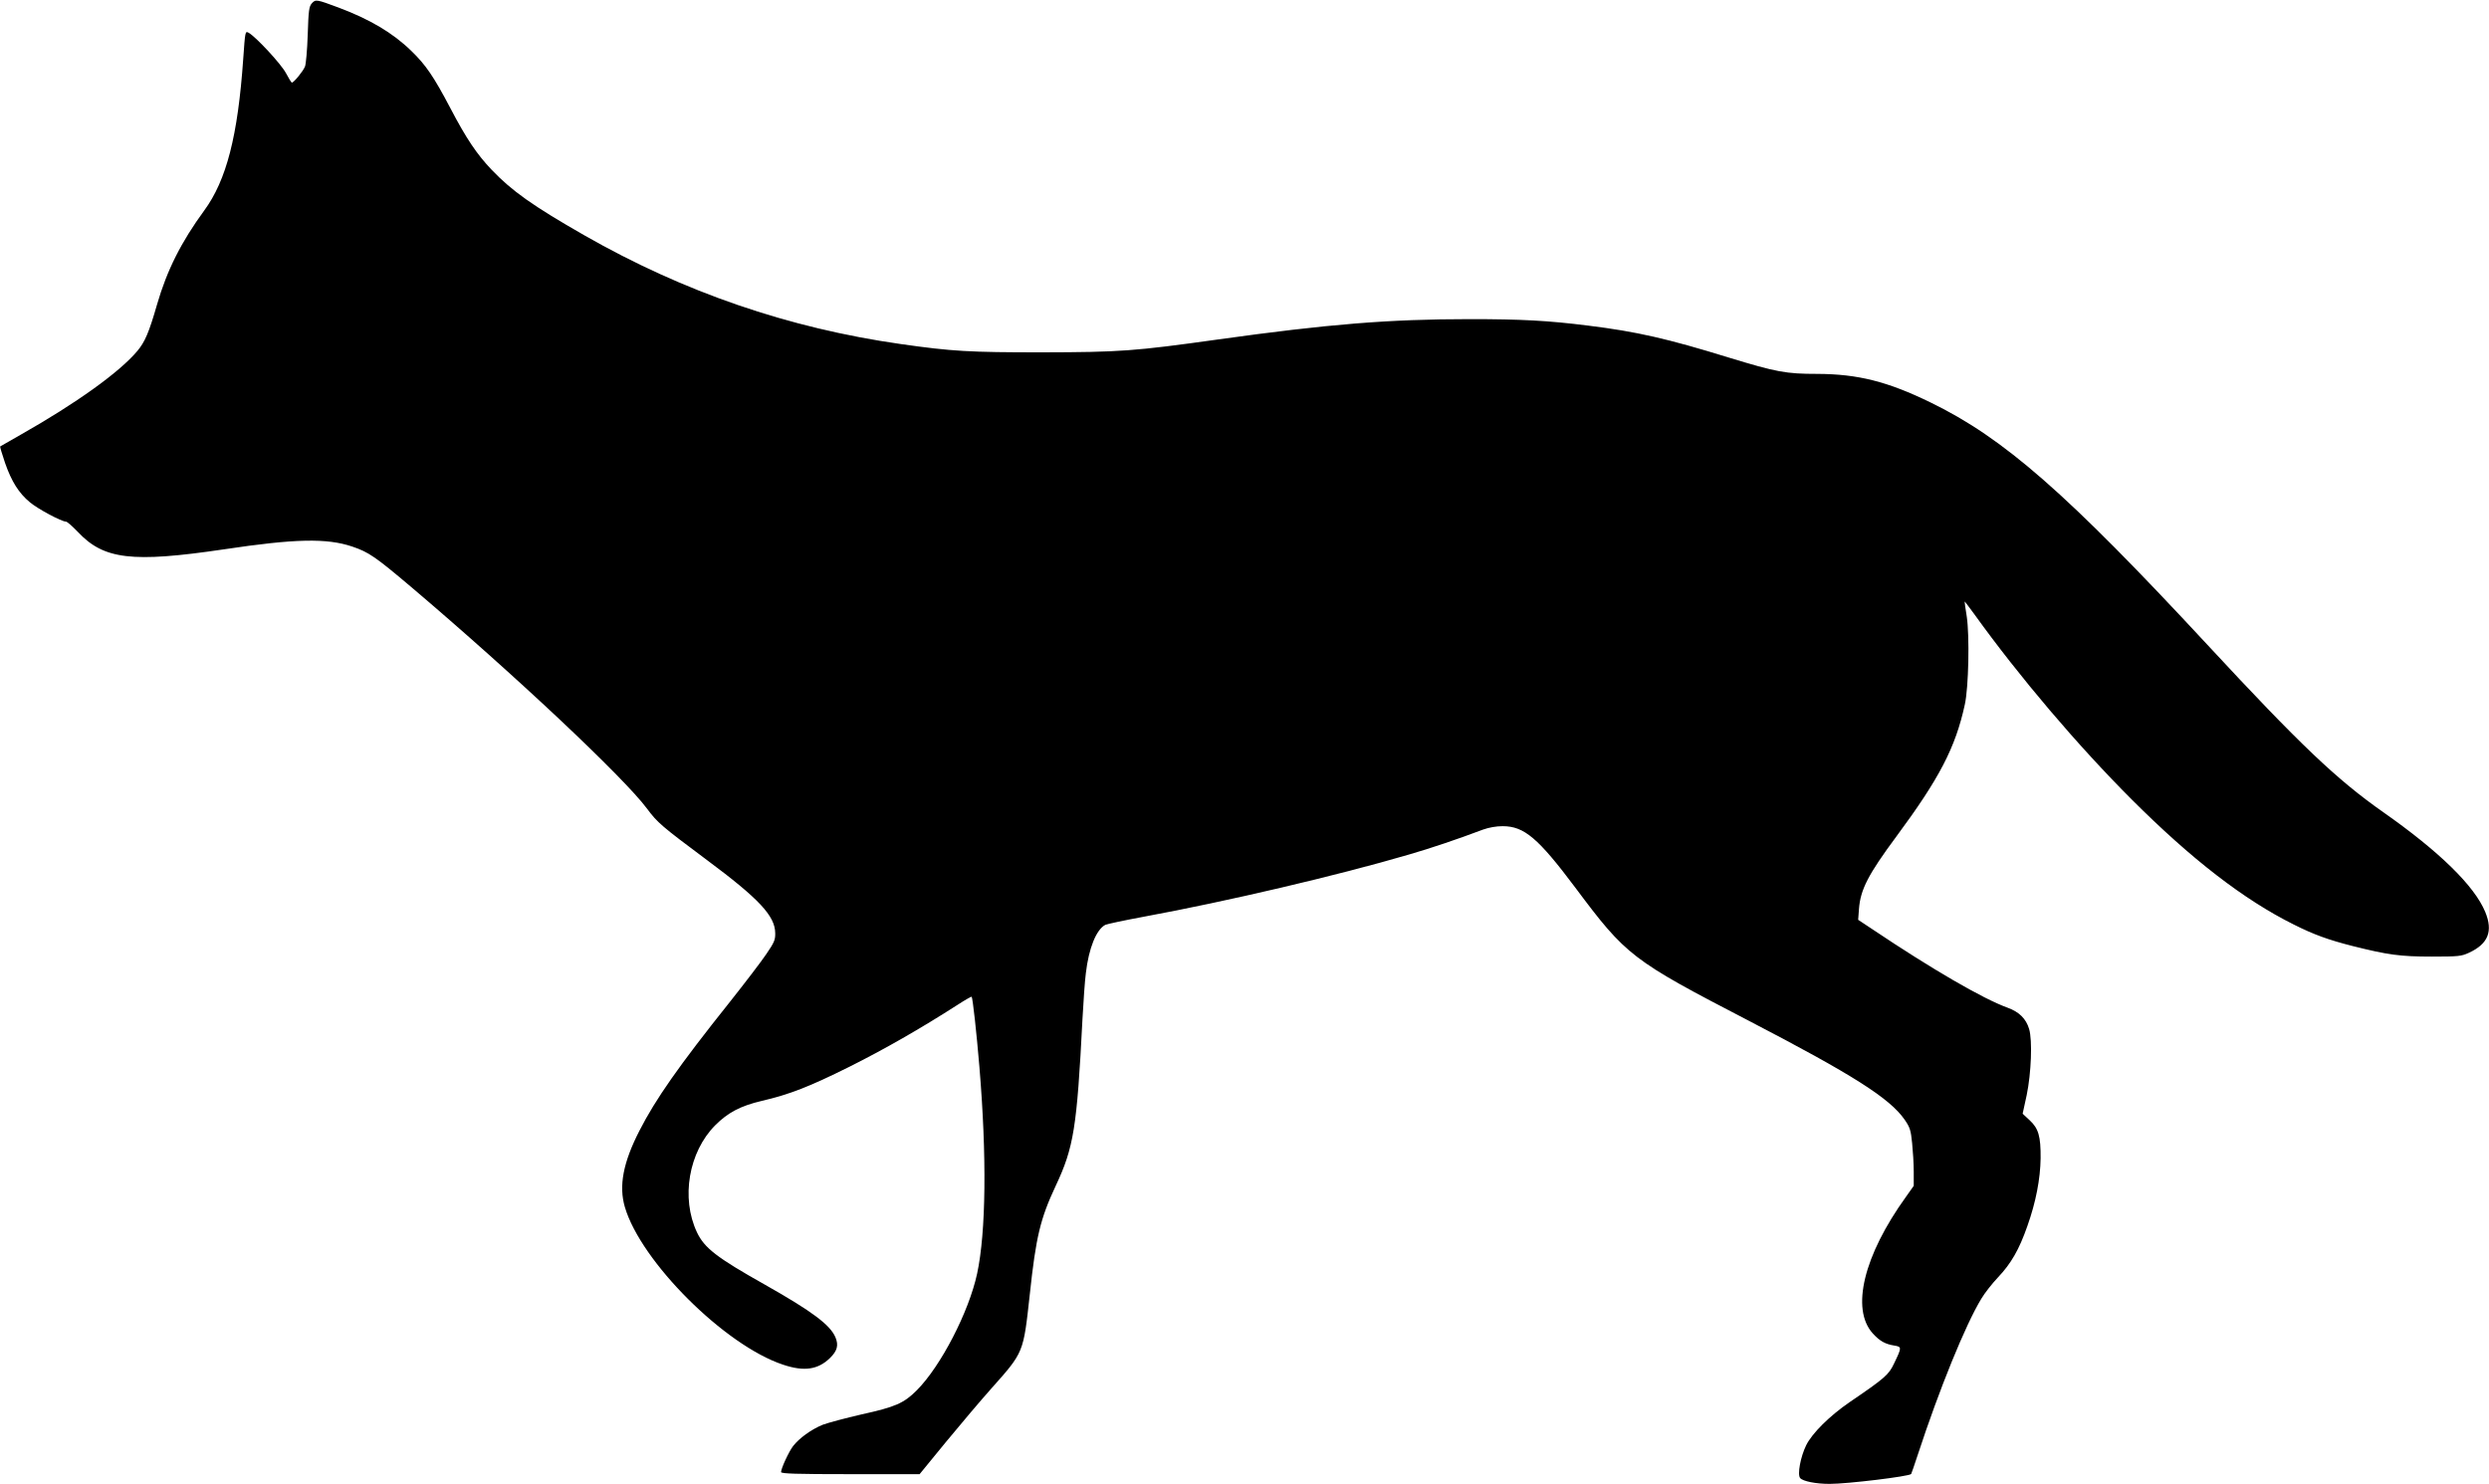
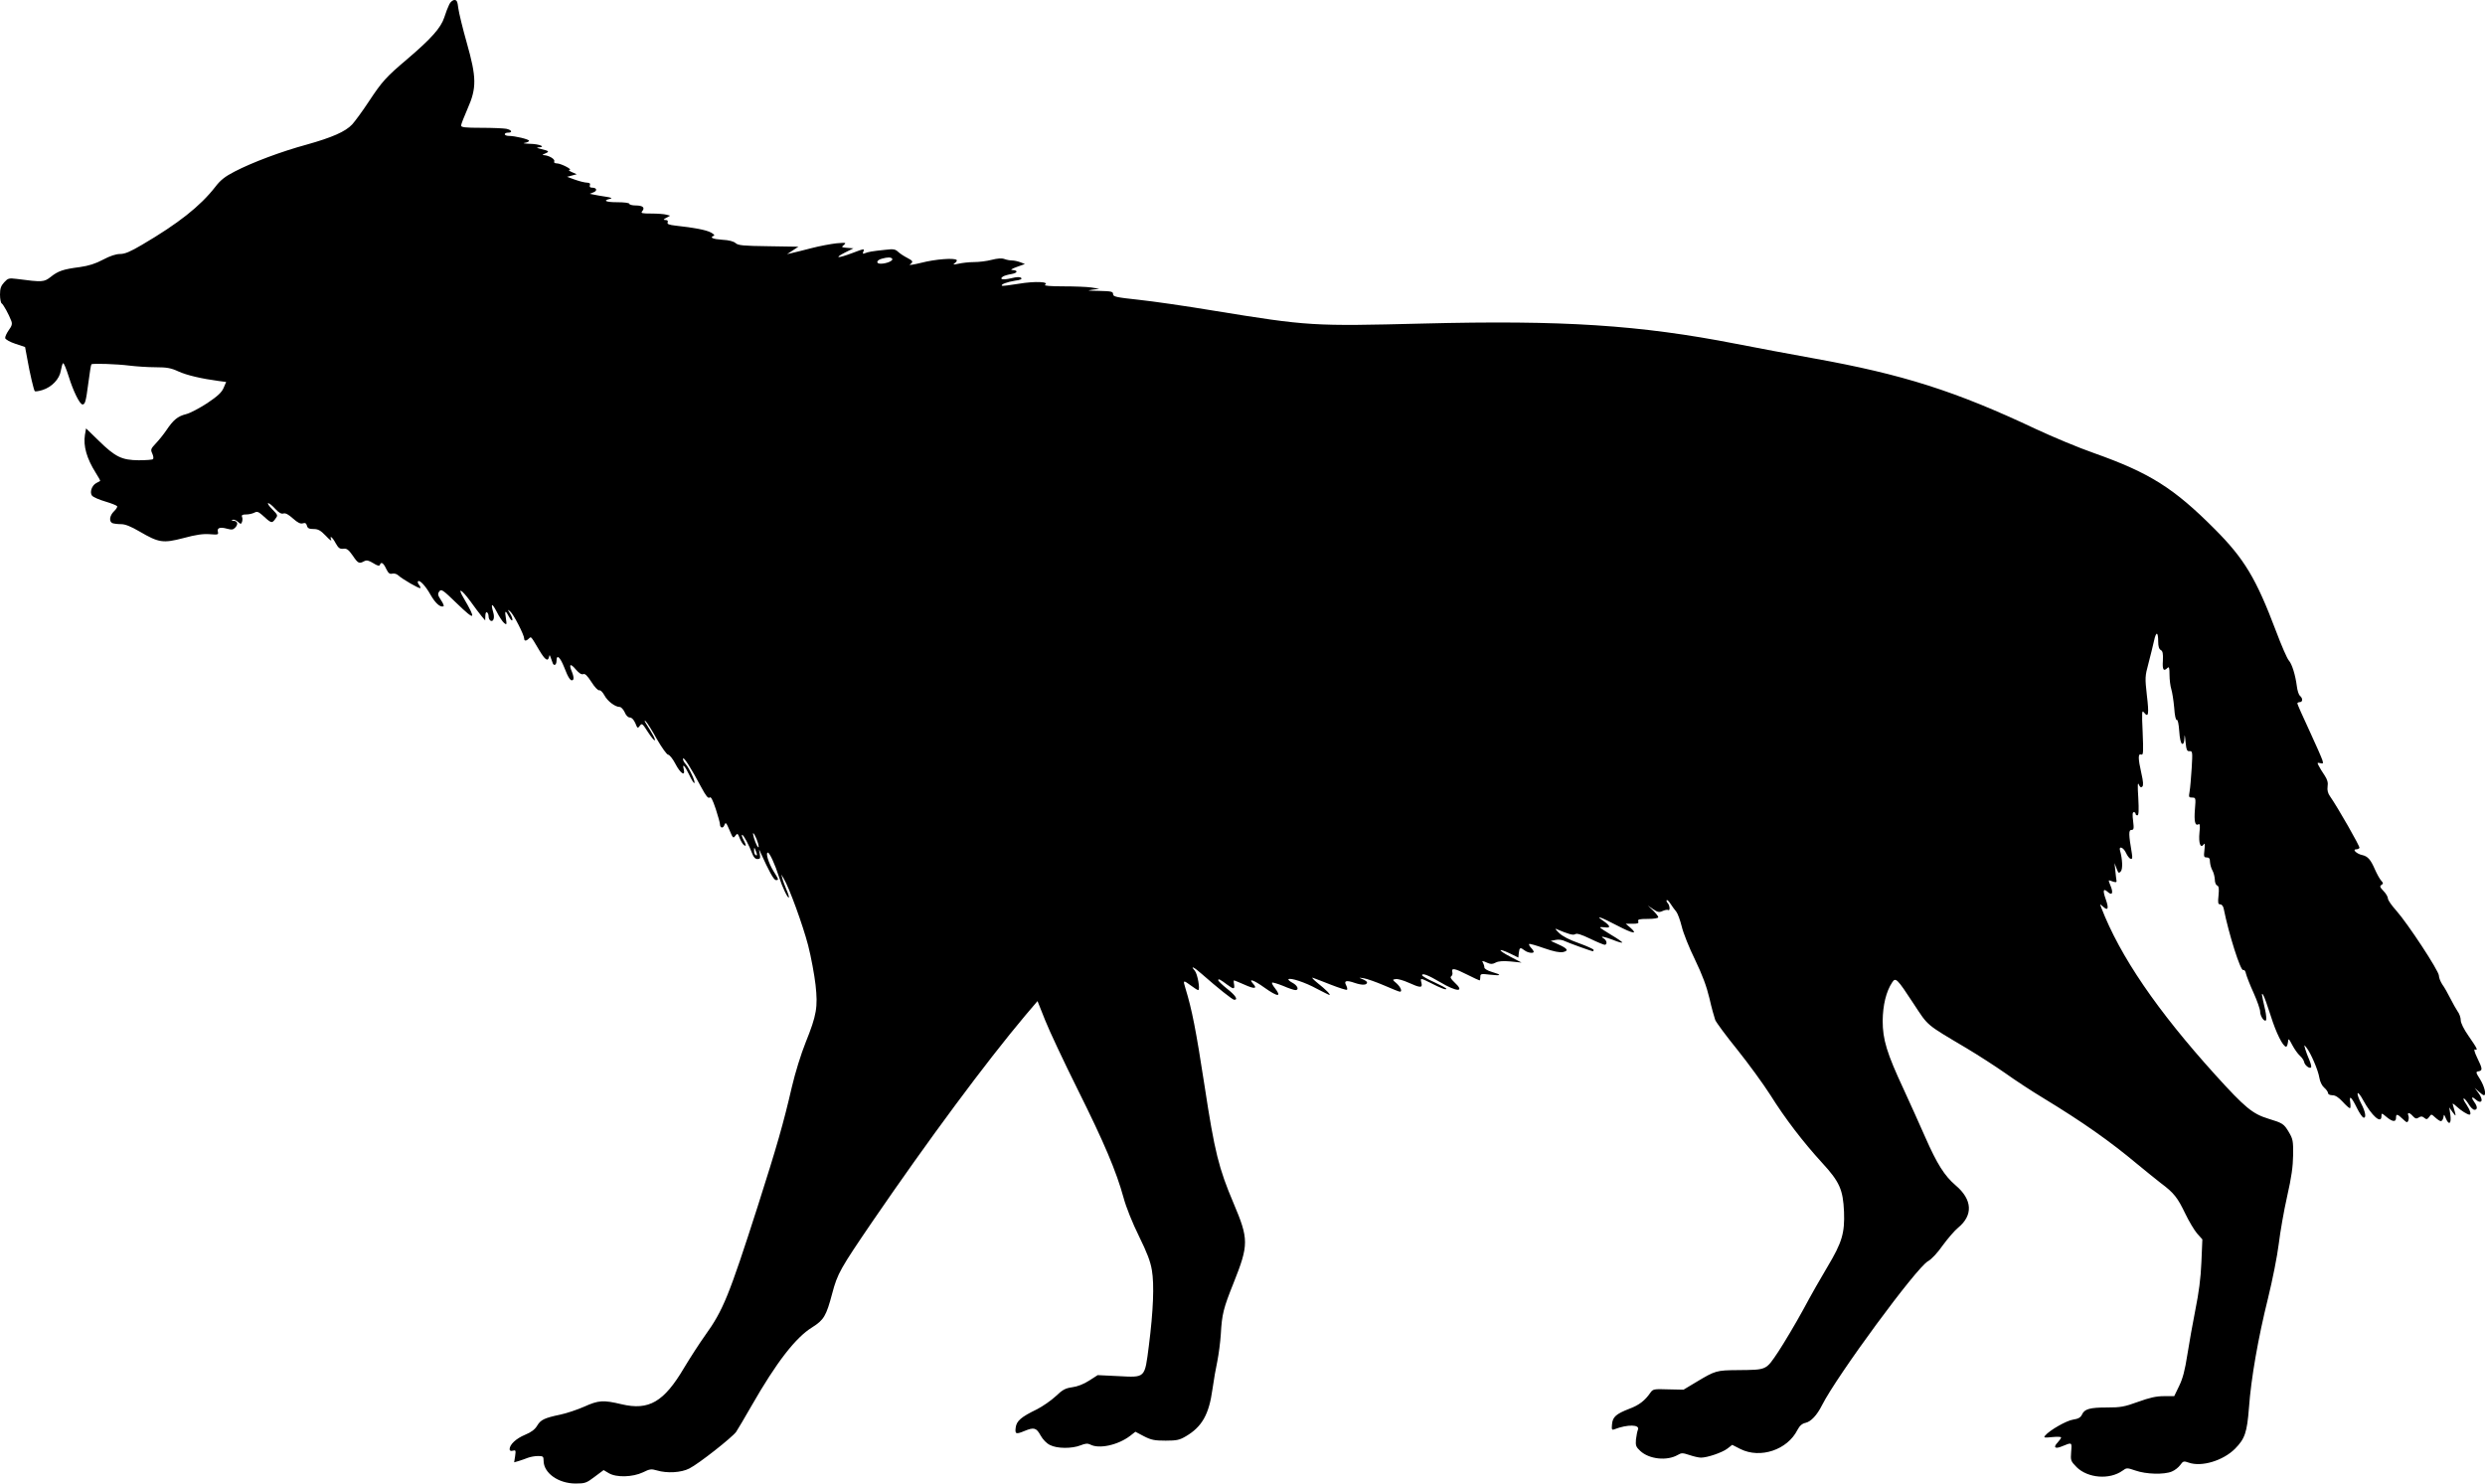
- <svg xmlns="http://www.w3.org/2000/svg" fill="currentColor" version="1.0" width="1536pt" height="916pt" viewBox="0 0 1536 916" preserveAspectRatio="xMidYMid meet">
-   <g transform="translate(0,916) scale(0.1,-0.1)" fill="currentColor" stroke="none">
-     <path d="M1925 9140 c-18 -20 -21 -42 -26 -194 -3 -94 -11 -183 -17 -197 -11 -28 -69 -99 -81 -99 -3 0 -19 26 -36 58 -29 56 -187 226 -231 250 -21 11 -21 9 -33 -161 -33 -475 -103 -749 -241 -937 -142 -194 -230 -369 -291 -580 -50 -174 -75 -231 -121 -286 -109 -131 -380 -325 -723 -519 -66 -38 -122 -70 -124 -71 -2 -2 12 -47 30 -101 40 -115 85 -187 154 -244 49 -41 195 -119 222 -119 8 0 40 -29 73 -63 160 -171 334 -192 902 -108 439 66 635 70 792 17 101 -34 143 -63 364 -250 633 -537 1312 -1175 1455 -1368 65 -87 87 -106 371 -318 320 -238 419 -344 420 -450 1 -42 -6 -58 -56 -131 -31 -46 -132 -178 -224 -294 -316 -396 -459 -601 -558 -795 -101 -197 -128 -341 -90 -471 99 -337 617 -854 976 -973 130 -44 216 -31 290 41 45 44 54 79 34 127 -32 77 -144 161 -436 326 -297 167 -373 226 -419 323 -100 212 -51 496 113 661 78 78 155 119 286 150 173 40 297 89 540 210 218 109 440 236 669 383 46 30 85 52 87 50 7 -6 31 -229 48 -432 46 -551 41 -1021 -14 -1277 -51 -237 -224 -571 -372 -720 -80 -80 -132 -103 -341 -149 -100 -23 -208 -52 -240 -64 -71 -29 -145 -83 -183 -132 -27 -36 -73 -136 -74 -160 0 -10 92 -13 428 -13 l427 0 162 198 c89 108 215 257 280 330 202 227 198 218 238 582 38 356 65 467 160 670 111 236 131 358 165 1028 6 112 15 240 21 285 18 154 64 268 120 298 11 5 118 28 237 50 515 95 1190 253 1637 384 135 39 298 94 457 154 37 13 81 21 121 21 133 0 219 -73 449 -380 314 -420 347 -446 1068 -820 643 -334 872 -479 964 -612 33 -48 38 -65 46 -144 5 -49 10 -128 10 -177 l0 -87 -48 -68 c-261 -362 -341 -692 -205 -843 43 -47 76 -66 132 -75 48 -8 48 -10 -1 -112 -32 -68 -57 -90 -273 -237 -124 -85 -233 -193 -269 -267 -35 -72 -55 -180 -37 -202 17 -20 97 -36 182 -36 110 0 490 46 503 61 2 2 20 56 41 119 133 406 294 802 392 963 20 34 67 94 103 132 81 85 131 173 181 316 53 149 80 291 82 419 1 136 -13 184 -68 235 l-43 40 25 115 c28 135 36 338 15 408 -19 64 -62 106 -134 132 -152 55 -465 237 -832 483 l-89 59 5 67 c9 120 57 213 232 449 264 357 363 546 421 812 24 107 30 426 12 545 -8 50 -14 91 -13 92 1 1 28 -35 61 -80 276 -384 637 -809 970 -1142 368 -368 692 -619 1000 -772 123 -62 214 -95 364 -133 215 -54 293 -65 486 -65 167 0 184 2 230 23 120 55 151 133 102 252 -67 162 -283 373 -629 616 -288 202 -515 418 -1086 1034 -869 937 -1257 1276 -1707 1495 -266 130 -450 176 -700 177 -194 0 -252 11 -547 101 -376 116 -567 160 -867 197 -245 31 -413 40 -731 40 -498 0 -876 -31 -1550 -125 -521 -73 -609 -79 -1090 -80 -448 0 -554 6 -870 51 -695 99 -1341 321 -1955 672 -318 182 -446 273 -572 405 -91 96 -155 191 -253 378 -104 198 -153 269 -242 355 -114 111 -256 195 -448 267 -137 51 -142 52 -165 27z" />
+ <svg xmlns="http://www.w3.org/2000/svg" fill="currentColor" version="1.0" width="1536pt" height="917pt" viewBox="0 0 1536 917" preserveAspectRatio="xMidYMid meet">
+   <g transform="translate(0,917) scale(0.1,-0.1)" fill="currentColor" stroke="none">
+     <path d="M2777 9143 c-8 -16 -22 -52 -31 -81 -21 -64 -79 -129 -225 -254 -136 -115 -159 -141 -243 -268 -38 -58 -84 -120 -101 -139 -42 -45 -125 -81 -282 -125 -158 -43 -336 -110 -444 -166 -62 -32 -89 -54 -121 -96 -93 -119 -227 -225 -452 -357 -73 -43 -106 -57 -136 -57 -25 0 -62 -12 -105 -35 -47 -25 -88 -38 -144 -46 -102 -13 -134 -24 -180 -61 -41 -32 -51 -33 -210 -12 -48 6 -54 4 -77 -21 -20 -22 -26 -38 -26 -76 0 -26 5 -51 10 -54 11 -7 44 -67 60 -109 7 -19 3 -31 -16 -57 -13 -19 -23 -40 -22 -49 2 -8 29 -24 63 -35 l60 -20 13 -70 c16 -92 41 -197 47 -203 3 -3 24 0 47 7 58 18 106 68 114 120 4 23 10 44 14 46 4 3 20 -35 35 -83 27 -88 68 -172 85 -172 16 0 21 18 36 132 8 61 16 114 19 116 7 7 158 2 236 -8 41 -5 113 -10 160 -10 71 0 97 -5 142 -26 53 -24 144 -45 249 -59 l46 -6 -16 -37 c-12 -28 -37 -51 -101 -94 -48 -31 -106 -62 -131 -68 -52 -13 -79 -36 -122 -100 -17 -25 -46 -61 -65 -81 -31 -33 -33 -38 -22 -62 7 -15 9 -30 5 -35 -4 -4 -44 -7 -89 -7 -104 1 -144 20 -248 122 l-77 75 -7 -40 c-11 -69 11 -146 67 -235 17 -26 29 -49 27 -50 -2 -1 -13 -7 -24 -13 -28 -15 -42 -58 -26 -78 8 -9 44 -25 82 -36 37 -11 70 -24 73 -29 3 -4 -6 -19 -19 -31 -28 -27 -33 -65 -9 -74 9 -3 32 -6 53 -6 25 0 60 -14 113 -45 120 -70 145 -74 272 -41 77 21 121 27 162 24 51 -4 55 -3 51 14 -7 25 13 32 56 20 30 -8 38 -7 52 8 19 21 13 40 -13 41 -11 0 -13 2 -4 6 7 3 22 -3 32 -12 18 -16 20 -16 26 -1 3 9 4 23 0 31 -4 11 2 15 25 15 17 0 39 5 51 11 16 9 25 6 47 -13 59 -54 61 -54 81 -28 19 25 19 25 -18 63 -20 20 -31 37 -24 37 6 0 26 -16 43 -35 23 -25 38 -33 51 -29 13 4 31 -6 59 -31 29 -26 46 -34 60 -30 15 5 22 1 26 -14 4 -16 13 -21 41 -21 28 0 43 -8 76 -42 22 -24 37 -35 33 -25 -12 32 8 17 28 -21 17 -30 25 -36 47 -34 21 3 32 -5 58 -42 33 -49 40 -52 71 -35 16 8 28 5 56 -12 25 -16 38 -19 41 -11 7 22 22 13 39 -24 13 -27 22 -34 37 -30 11 3 28 -1 37 -10 26 -24 132 -85 137 -79 3 2 -1 11 -8 20 -7 9 -10 18 -6 22 10 10 47 -29 78 -85 29 -50 58 -77 79 -70 5 2 -2 19 -15 38 -20 31 -22 38 -11 54 13 17 21 11 109 -74 114 -110 122 -104 42 33 -41 69 -15 57 41 -19 26 -37 58 -78 70 -93 l22 -26 1 28 c0 16 4 26 10 22 6 -3 10 -15 10 -25 0 -10 5 -22 11 -26 18 -11 28 16 18 50 -17 59 -8 61 21 5 15 -30 36 -62 46 -70 16 -13 17 -11 11 29 -9 50 -3 53 19 10 10 -18 19 -28 21 -21 2 6 -4 24 -14 40 -17 27 -17 28 1 13 20 -16 86 -145 86 -167 0 -16 12 -17 29 0 15 13 10 19 64 -72 35 -59 53 -72 60 -44 4 17 4 17 10 1 4 -10 9 -25 12 -33 7 -25 25 -17 25 11 0 42 22 23 47 -40 26 -68 42 -91 55 -78 6 6 3 24 -6 47 -22 51 -11 58 24 16 19 -22 34 -32 45 -28 11 5 25 -9 51 -49 20 -32 41 -53 48 -51 7 3 21 -11 32 -31 19 -36 66 -72 95 -72 8 0 22 -15 30 -32 8 -20 21 -33 32 -33 12 0 24 -13 34 -35 13 -33 15 -34 28 -16 13 17 16 14 50 -39 20 -31 39 -54 42 -51 5 5 -8 31 -53 102 -11 18 -12 24 -3 16 8 -7 39 -56 69 -110 31 -54 62 -97 70 -97 8 0 29 -26 45 -57 31 -60 63 -80 51 -32 -10 39 7 21 34 -35 13 -28 27 -51 31 -51 12 0 -30 92 -53 117 -11 12 -18 27 -16 34 4 13 48 -56 113 -178 28 -52 42 -70 51 -63 8 8 18 -11 38 -70 14 -43 26 -86 26 -94 0 -25 20 -29 28 -5 7 19 11 15 31 -32 21 -50 23 -53 36 -35 13 17 15 16 28 -17 8 -19 20 -38 26 -41 15 -10 14 0 -4 34 -9 17 -12 30 -8 30 9 0 43 -64 63 -117 8 -22 19 -33 32 -33 17 0 19 5 14 33 -6 30 -5 31 5 7 53 -117 82 -170 95 -170 19 0 19 1 -16 57 -30 49 -49 113 -34 113 11 0 45 -74 69 -150 20 -62 54 -134 61 -128 2 3 -4 25 -15 49 -10 24 -22 55 -25 69 l-7 25 15 -25 c34 -56 118 -287 151 -413 19 -74 39 -184 46 -245 15 -137 7 -186 -61 -355 -29 -72 -65 -188 -86 -278 -51 -221 -91 -361 -210 -734 -179 -558 -214 -644 -326 -800 -35 -49 -93 -139 -129 -199 -125 -212 -218 -266 -387 -226 -114 27 -142 25 -231 -15 -43 -19 -109 -41 -147 -49 -100 -21 -122 -32 -144 -69 -14 -23 -36 -40 -75 -56 -55 -23 -95 -60 -95 -89 0 -9 7 -13 20 -9 18 5 19 2 14 -34 l-6 -38 28 8 c16 5 42 14 57 20 16 6 44 11 63 11 31 0 34 -3 34 -29 0 -76 91 -141 198 -141 58 0 67 3 118 42 l55 41 32 -19 c47 -28 147 -25 211 5 42 21 52 22 86 12 63 -19 151 -14 201 12 58 29 263 191 289 226 10 16 54 88 95 161 154 269 273 423 376 486 71 45 86 69 123 209 33 124 50 153 249 445 350 511 699 981 945 1274 l75 88 47 -118 c26 -66 117 -259 202 -430 163 -327 238 -504 283 -668 16 -59 54 -154 95 -237 50 -102 71 -156 80 -211 15 -88 9 -249 -19 -468 -26 -201 -19 -195 -191 -186 l-125 6 -53 -34 c-34 -22 -73 -37 -105 -41 -42 -6 -59 -15 -102 -56 -28 -26 -80 -62 -115 -80 -99 -48 -127 -72 -132 -114 -5 -40 2 -42 55 -20 58 24 73 20 99 -28 14 -25 37 -49 58 -59 44 -23 136 -23 189 -2 30 12 44 13 60 5 54 -29 171 -4 247 54 l32 25 53 -28 c45 -23 66 -27 134 -27 69 0 86 4 125 27 99 58 143 135 164 289 8 57 22 137 31 178 8 41 18 115 21 165 7 123 16 159 79 316 94 236 94 270 0 492 -92 217 -117 317 -179 723 -54 351 -78 473 -119 607 -16 52 -15 52 40 12 17 -13 35 -24 39 -24 14 0 -4 101 -21 120 -31 35 -4 22 44 -21 97 -85 189 -159 200 -159 26 0 7 28 -44 68 -30 24 -55 48 -55 53 0 11 11 6 56 -28 39 -29 47 -29 42 2 -3 14 -3 25 0 25 2 0 31 -12 63 -26 64 -29 83 -26 54 6 -32 35 4 23 71 -25 83 -59 109 -60 63 -1 -12 15 -19 29 -16 32 2 3 33 -6 68 -20 34 -15 68 -26 76 -26 25 0 13 29 -18 45 -17 9 -28 19 -25 22 11 11 103 -19 174 -58 41 -21 76 -39 79 -39 11 0 -23 34 -72 73 -27 22 -41 37 -30 33 11 -4 62 -23 112 -43 51 -20 96 -34 99 -31 3 4 1 15 -5 27 -16 29 0 34 54 15 45 -15 75 -14 75 4 0 4 -12 13 -27 19 -27 11 -27 11 7 6 19 -3 76 -23 125 -44 50 -22 93 -39 98 -39 16 0 5 28 -20 51 -28 24 -28 24 -5 27 12 2 47 -8 78 -22 73 -33 88 -34 80 -1 -8 31 -7 31 55 0 66 -34 99 -46 99 -37 0 4 -34 22 -75 41 -41 18 -75 38 -75 43 0 15 39 0 110 -42 107 -64 158 -64 89 -1 -21 20 -27 31 -19 36 6 4 10 16 7 26 -7 28 14 24 93 -16 38 -19 72 -35 75 -35 3 0 5 9 5 21 0 20 3 21 63 14 69 -8 72 -1 6 18 -26 8 -44 19 -44 27 0 8 -4 21 -8 28 -10 15 -5 15 28 0 20 -9 31 -8 50 2 17 9 45 11 92 7 l68 -7 -69 36 c-79 41 -83 58 -4 21 l53 -26 3 30 c4 33 9 35 36 14 20 -15 56 -20 56 -8 0 3 -7 15 -17 25 -9 10 -14 20 -11 23 2 3 44 -9 92 -26 60 -21 97 -28 117 -24 37 8 29 22 -30 48 l-46 21 30 6 c18 4 42 1 59 -8 26 -12 163 -62 173 -62 2 0 3 4 3 9 0 4 -41 23 -91 41 -57 20 -102 43 -122 63 -17 16 -26 28 -21 26 81 -34 108 -42 121 -33 10 6 37 -2 91 -28 43 -21 83 -37 90 -38 18 0 15 27 -5 39 -30 18 4 12 58 -9 28 -12 54 -19 56 -16 3 2 -27 23 -66 46 -39 23 -71 45 -71 47 0 3 14 3 30 1 38 -6 35 9 -10 40 -57 38 -15 24 86 -29 98 -51 131 -57 81 -13 l-28 24 42 0 c32 0 40 3 35 15 -4 12 6 15 59 15 39 0 65 4 65 11 0 5 -15 24 -32 41 l-33 31 33 -23 c28 -19 38 -21 59 -11 13 6 29 9 34 6 13 -9 11 29 -3 43 -6 6 -9 14 -6 18 4 3 14 -7 24 -23 10 -15 25 -37 35 -48 9 -11 24 -52 34 -92 9 -39 46 -132 82 -205 46 -96 71 -163 89 -238 13 -58 30 -118 36 -135 7 -16 68 -99 137 -184 68 -85 160 -211 204 -280 90 -144 202 -290 319 -418 109 -118 130 -167 136 -303 5 -131 -12 -190 -102 -340 -35 -58 -103 -177 -150 -265 -48 -88 -118 -205 -154 -260 -78 -116 -69 -112 -249 -114 -134 -1 -140 -3 -257 -73 l-80 -48 -94 2 c-89 3 -95 2 -111 -21 -33 -48 -70 -77 -130 -99 -82 -32 -103 -50 -107 -96 -3 -32 -1 -37 14 -31 83 32 161 30 146 -3 -4 -9 -9 -36 -12 -60 -3 -37 0 -46 27 -71 55 -51 165 -63 232 -24 22 13 30 13 72 -1 26 -9 58 -16 71 -16 39 0 130 31 162 55 l31 24 51 -26 c123 -61 290 -5 352 118 14 26 28 39 50 44 33 7 71 47 102 109 92 182 584 851 655 890 22 12 60 53 92 99 31 42 73 91 94 108 94 77 89 174 -15 262 -69 59 -115 132 -188 298 -35 79 -94 211 -132 293 -106 227 -131 311 -131 426 1 96 21 181 59 238 21 32 30 24 132 -132 93 -141 71 -123 327 -275 72 -43 179 -112 239 -154 60 -43 165 -112 235 -154 248 -151 411 -266 581 -408 47 -39 113 -92 146 -118 82 -61 104 -90 152 -190 22 -46 55 -101 72 -121 l33 -37 -6 -142 c-4 -98 -16 -188 -37 -292 -16 -82 -39 -208 -50 -280 -15 -96 -28 -146 -51 -193 l-30 -62 -63 0 c-48 0 -88 -9 -160 -35 -85 -31 -109 -35 -191 -35 -107 0 -141 -9 -156 -44 -9 -18 -22 -26 -55 -31 -41 -6 -146 -66 -173 -99 -11 -13 -4 -14 43 -9 31 3 56 2 56 -2 0 -5 -10 -19 -22 -32 -28 -29 -16 -41 25 -24 66 27 64 28 59 -33 -4 -54 -3 -57 34 -95 69 -68 203 -79 283 -22 26 19 28 19 81 1 65 -23 177 -26 224 -6 18 7 41 25 52 40 18 25 22 26 53 15 79 -28 212 12 286 86 61 62 74 100 86 253 13 182 57 433 118 678 27 110 57 260 66 334 9 74 32 207 52 295 27 118 36 185 37 255 1 87 -1 99 -27 143 -30 50 -37 55 -126 82 -98 30 -144 68 -328 271 -359 397 -589 733 -705 1034 -9 24 -9 24 12 5 30 -27 36 -11 16 46 -20 56 -16 71 13 45 27 -24 35 -5 16 40 -14 34 -14 36 3 29 29 -11 37 -11 34 3 -1 8 -5 35 -7 60 l-5 47 13 -34 c11 -29 14 -31 26 -17 13 15 10 76 -5 129 -9 31 22 19 37 -15 8 -17 20 -34 28 -36 11 -4 13 3 8 34 -20 116 -20 144 -3 144 15 0 17 7 11 55 -5 38 -4 55 4 55 6 0 11 -4 11 -10 0 -5 5 -10 11 -10 9 0 10 30 6 108 -5 76 -4 100 3 83 8 -18 14 -21 22 -13 7 7 6 30 -6 82 -21 93 -21 124 -1 116 13 -5 14 12 9 137 -6 129 -5 140 9 122 27 -34 31 -9 17 107 -12 108 -12 117 10 198 12 47 28 109 34 138 13 61 26 59 26 -4 0 -29 5 -46 16 -52 12 -7 15 -21 13 -65 -4 -57 4 -70 29 -45 9 9 12 0 12 -43 0 -30 5 -70 11 -89 6 -19 14 -71 18 -115 3 -48 10 -78 16 -75 6 3 12 -25 15 -69 3 -47 10 -76 18 -79 8 -2 13 9 14 35 1 28 3 22 7 -22 5 -51 9 -60 25 -58 18 1 19 -5 13 -105 -4 -59 -9 -124 -13 -145 -6 -34 -5 -37 16 -37 22 0 23 -2 17 -73 -6 -73 1 -105 22 -92 9 5 11 -8 6 -52 -6 -64 6 -100 26 -73 8 11 9 3 5 -32 -5 -43 -4 -48 14 -48 15 0 20 -7 20 -27 1 -16 7 -39 15 -53 8 -14 14 -39 15 -56 0 -18 6 -34 14 -37 11 -5 13 -19 9 -61 -5 -47 -3 -56 10 -56 10 0 19 -11 22 -27 32 -160 104 -385 120 -379 8 3 15 -7 18 -24 4 -15 24 -68 47 -118 22 -49 40 -101 40 -114 0 -28 25 -66 36 -55 4 4 2 33 -5 65 -23 101 -24 109 -12 92 6 -8 27 -67 47 -130 33 -105 75 -190 95 -190 4 0 9 12 11 28 3 26 4 25 27 -18 13 -25 34 -54 46 -65 13 -11 25 -29 27 -39 3 -20 33 -44 43 -34 3 3 -1 23 -10 44 -10 22 -21 53 -26 69 -8 29 -8 29 7 10 27 -33 73 -141 80 -186 4 -25 16 -50 30 -62 13 -11 24 -27 24 -34 0 -7 11 -13 27 -13 18 0 38 -13 63 -40 20 -22 40 -40 45 -40 4 0 5 16 2 37 -8 47 8 33 43 -39 14 -28 31 -53 38 -56 20 -6 14 35 -14 88 -14 27 -24 55 -21 62 2 7 17 -11 33 -41 54 -99 114 -152 114 -100 0 20 1 20 31 -5 37 -31 59 -33 59 -6 0 27 8 25 42 -7 24 -23 28 -24 34 -10 3 10 4 24 0 32 -8 21 8 19 28 -4 15 -16 22 -18 36 -9 14 9 22 9 35 -2 13 -11 18 -10 30 6 13 19 14 18 37 -3 14 -13 29 -23 35 -23 7 0 13 10 16 23 3 21 4 21 15 -6 19 -45 35 -34 28 21 l-7 47 21 -30 c23 -31 23 -30 4 37 -7 22 -6 22 22 -3 27 -25 66 -49 78 -49 13 0 4 28 -19 63 -14 20 -22 37 -16 37 5 0 18 -16 30 -35 11 -19 27 -35 36 -35 19 0 19 20 0 46 -20 27 -19 40 3 21 42 -38 57 -9 20 39 l-22 29 25 -22 c14 -13 28 -23 32 -23 17 0 4 54 -23 98 -28 44 -28 47 -10 50 26 4 25 16 -8 83 -16 33 -22 55 -15 52 22 -8 15 6 -37 81 -31 44 -50 83 -50 100 0 15 -8 40 -19 54 -10 15 -31 52 -46 82 -15 30 -37 69 -49 85 -11 17 -21 41 -21 55 -1 30 -192 321 -264 402 -28 31 -51 64 -51 74 0 10 -12 31 -27 46 -23 24 -25 31 -13 38 12 8 12 11 -2 27 -9 10 -26 41 -38 68 -27 62 -44 82 -80 90 -33 7 -62 35 -37 35 9 0 18 4 21 9 5 7 -134 250 -182 319 -13 18 -18 37 -15 60 4 24 -1 43 -19 70 -14 20 -30 47 -36 59 -10 19 -9 20 9 16 19 -5 20 -3 14 18 -4 13 -40 96 -81 184 -41 87 -74 163 -74 167 0 4 7 8 15 8 19 0 20 24 1 39 -7 6 -16 33 -19 59 -9 70 -30 138 -50 160 -10 11 -45 91 -78 179 -124 328 -196 448 -379 632 -253 254 -402 348 -746 470 -95 33 -257 101 -360 149 -498 235 -823 338 -1374 437 -140 25 -356 66 -480 90 -594 116 -1070 147 -1937 125 -678 -17 -704 -16 -1293 80 -168 28 -376 58 -462 67 -139 15 -158 19 -158 35 0 16 -11 18 -87 20 -69 1 -78 2 -43 7 l45 6 -49 8 c-27 4 -106 7 -175 7 -79 0 -121 4 -112 9 31 20 -61 24 -162 7 -55 -9 -102 -15 -104 -12 -9 8 32 23 81 31 33 4 45 10 38 17 -7 7 -26 7 -62 -2 -51 -12 -77 -7 -50 11 8 5 32 12 52 15 39 7 43 23 5 25 -14 0 -3 8 28 19 l50 18 -28 11 c-16 6 -39 11 -52 11 -13 0 -34 4 -47 9 -16 6 -43 4 -78 -5 -30 -8 -79 -14 -110 -14 -30 0 -73 -5 -95 -10 -34 -7 -37 -7 -23 4 10 7 15 16 11 19 -14 14 -132 5 -217 -17 -49 -12 -81 -17 -72 -11 23 17 20 22 -16 41 -18 9 -43 25 -55 36 -19 18 -30 20 -80 14 -86 -9 -106 -13 -126 -21 -13 -6 -16 -3 -11 9 8 20 9 21 -70 -9 -88 -33 -113 -32 -45 3 l54 27 -39 3 c-35 3 -37 4 -20 18 17 14 13 15 -46 10 -36 -4 -105 -17 -155 -30 -49 -13 -103 -26 -120 -30 l-30 -7 35 23 35 23 -184 3 c-157 2 -188 5 -204 19 -12 11 -41 19 -83 21 -59 4 -81 14 -51 25 6 2 -2 11 -19 20 -30 16 -105 30 -216 42 -44 5 -56 10 -51 21 3 9 -1 14 -13 14 -16 1 -15 3 5 14 l23 13 -23 6 c-13 4 -55 7 -93 7 -59 0 -67 2 -56 15 18 22 3 35 -41 35 -21 0 -39 5 -39 10 0 6 -32 10 -77 10 -71 0 -90 11 -38 22 11 3 -2 8 -30 12 -27 4 -61 10 -75 13 l-25 5 23 9 c26 10 21 29 -8 29 -13 0 -17 5 -14 15 4 11 -1 15 -17 16 -13 0 -46 8 -74 18 l-50 18 30 8 30 8 -30 13 c-16 7 -23 13 -15 14 22 1 -51 39 -77 40 -14 0 -21 5 -17 13 5 14 -33 36 -64 38 -12 0 -10 3 7 10 29 12 26 16 -25 28 -25 6 -31 9 -16 10 50 2 7 21 -51 22 -34 1 -50 4 -34 6 15 2 27 8 27 13 0 9 -87 30 -125 30 -14 0 -25 5 -25 10 0 6 9 10 20 10 31 0 23 17 -11 24 -17 3 -87 6 -155 6 -99 0 -124 3 -124 14 0 7 18 54 40 104 57 128 56 193 -5 408 -25 88 -48 183 -52 212 -5 42 -9 52 -24 52 -10 0 -25 -12 -32 -27z m2738 -1573 c7 -12 -36 -30 -71 -30 -32 0 -27 22 7 31 36 10 57 10 64 -1z m-839 -3585 c16 -40 19 -69 3 -42 -13 23 -29 77 -23 77 3 0 12 -16 20 -35z m3 -98 c1 -5 -3 -5 -9 -2 -5 3 -10 16 -9 28 0 21 1 21 9 2 5 -11 9 -24 9 -28z" />
  </g>
</svg>
